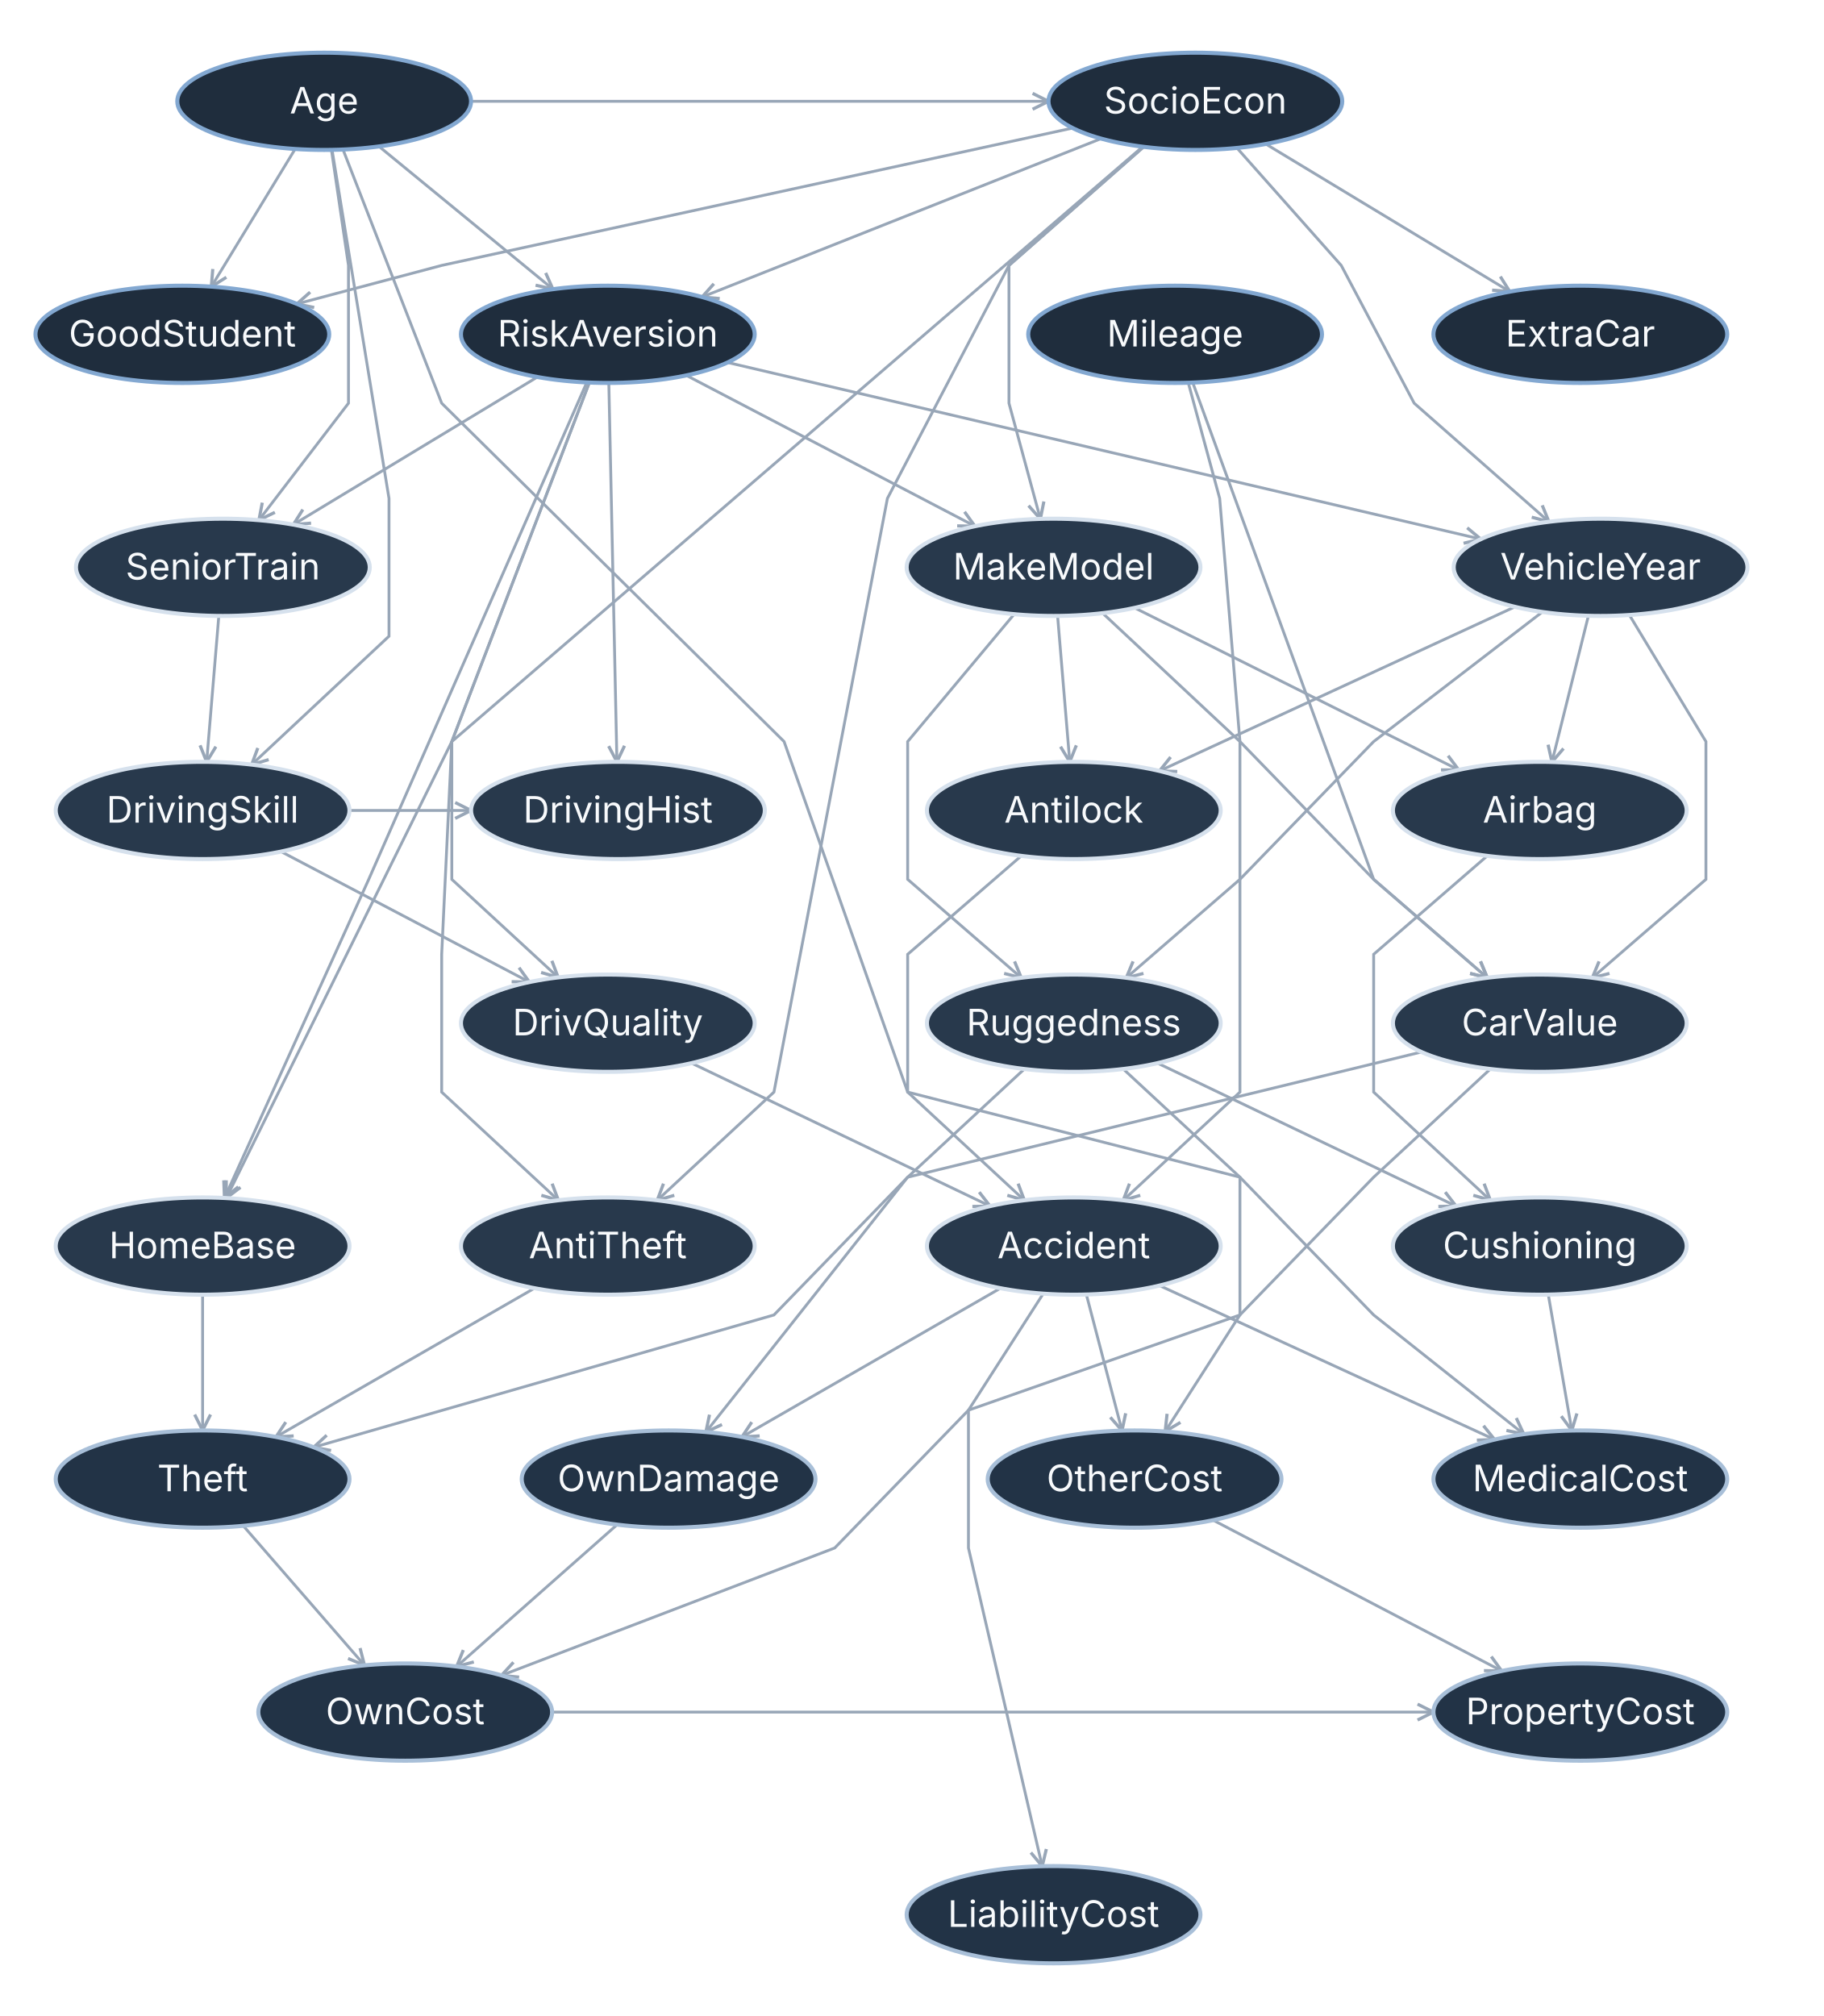
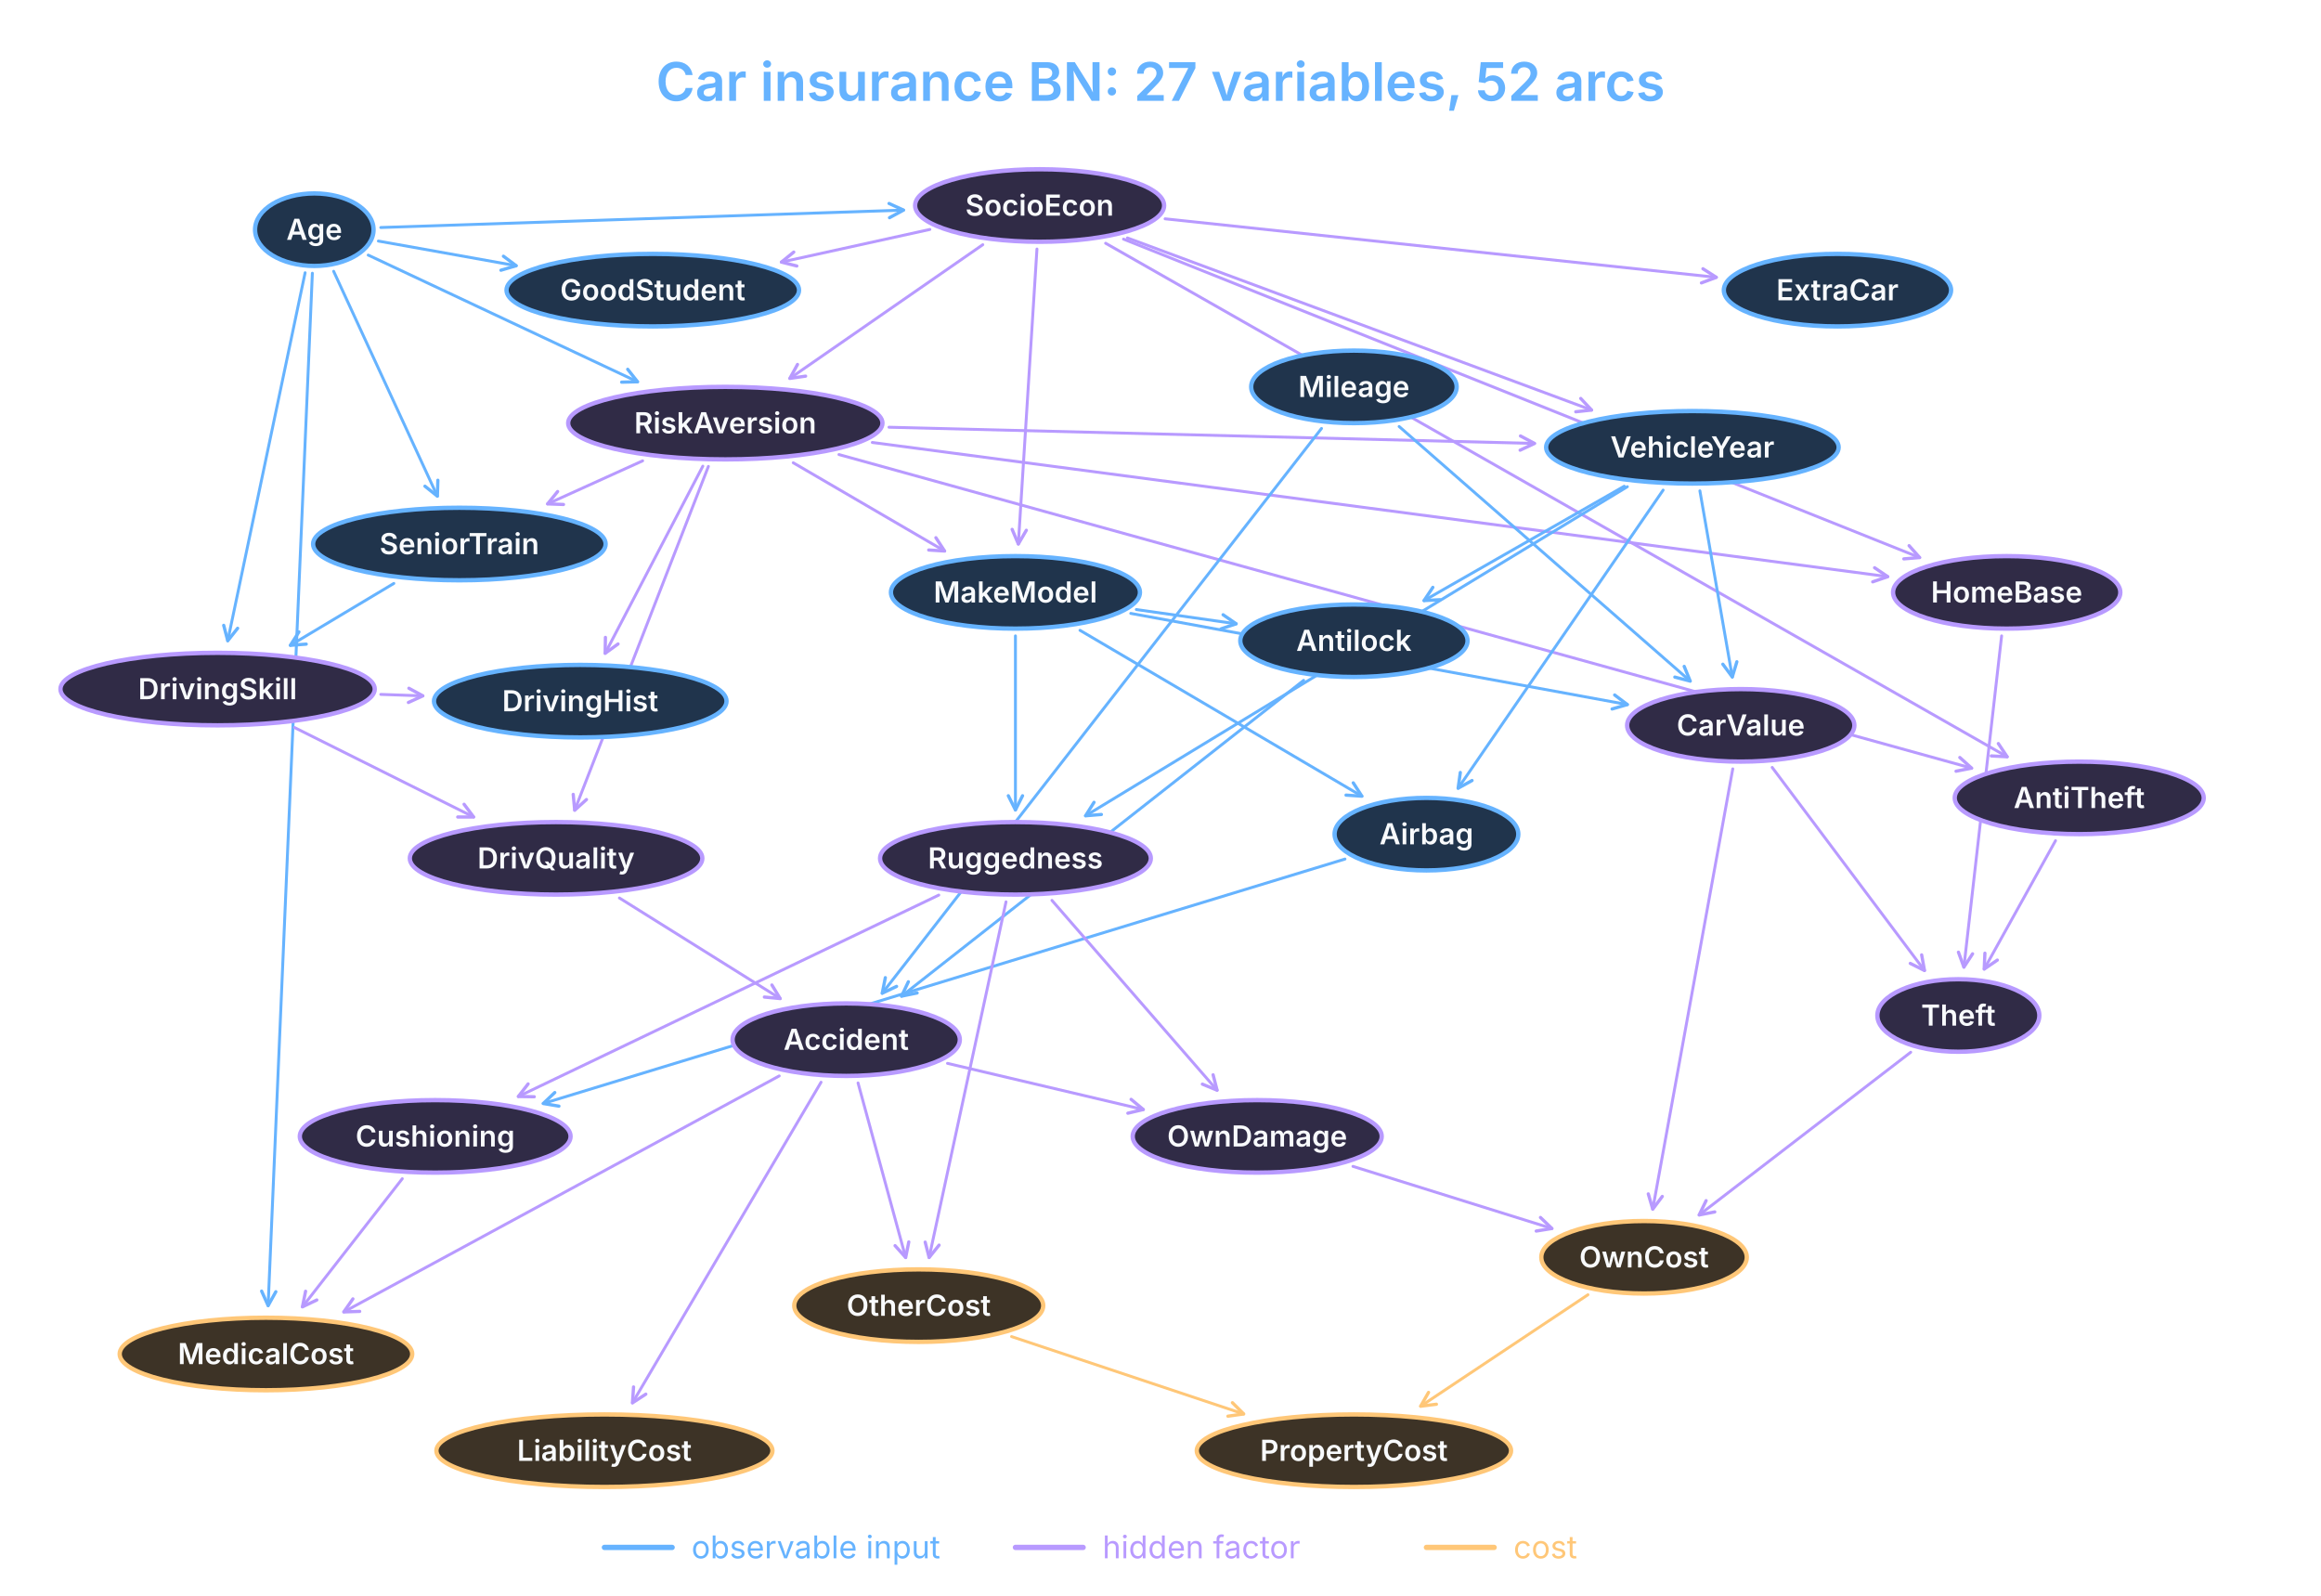
- <svg xmlns="http://www.w3.org/2000/svg" width="100%" viewBox="0 0 900 995" role="img" font-family="Inter, Arial, sans-serif">
+ <svg xmlns="http://www.w3.org/2000/svg" width="100%" viewBox="0 0 960 660" role="img">
  <defs>
-     <marker id="a66b3ff" viewBox="0 0 10 10" refX="9" refY="5" markerWidth="7" markerHeight="7" orient="auto">
-       <path d="M1 1L9 5L1 9" fill="none" stroke="#83a8d1" stroke-width="1.6" />
+     <marker id="m66b3ff" viewBox="0 0 10 10" refX="8.5" refY="5" markerWidth="7" markerHeight="7" orient="auto-start-reverse">
+       <path d="M1.5 1.5 L8.5 5 L1.5 8.5" fill="none" stroke="#66b3ff" stroke-width="1.6" stroke-linecap="round" stroke-linejoin="round" />
    </marker>
-     <marker id="ab89aff" viewBox="0 0 10 10" refX="9" refY="5" markerWidth="7" markerHeight="7" orient="auto">
-       <path d="M1 1L9 5L1 9" fill="none" stroke="#d6e1ed" stroke-width="1.6" />
+     <marker id="mb89aff" viewBox="0 0 10 10" refX="8.5" refY="5" markerWidth="7" markerHeight="7" orient="auto-start-reverse">
+       <path d="M1.5 1.5 L8.5 5 L1.5 8.5" fill="none" stroke="#b89aff" stroke-width="1.6" stroke-linecap="round" stroke-linejoin="round" />
    </marker>
-     <marker id="a5ad4b5" viewBox="0 0 10 10" refX="9" refY="5" markerWidth="7" markerHeight="7" orient="auto">
-       <path d="M1 1L9 5L1 9" fill="none" stroke="#a8bfd8" stroke-width="1.6" />
-     </marker>
-     <marker id="affc778" viewBox="0 0 10 10" refX="9" refY="5" markerWidth="7" markerHeight="7" orient="auto">
-       <path d="M1 1L9 5L1 9" fill="none" stroke="#b3c5d9" stroke-width="1.6" />
-     </marker>
-     <marker id="aff939b" viewBox="0 0 10 10" refX="9" refY="5" markerWidth="7" markerHeight="7" orient="auto">
-       <path d="M1 1L9 5L1 9" fill="none" stroke="#96adc6" stroke-width="1.6" />
-     </marker>
-     <marker id="aadb9cb" viewBox="0 0 10 10" refX="9" refY="5" markerWidth="7" markerHeight="7" orient="auto">
-       <path d="M1 1L9 5L1 9" fill="none" stroke="#98a6b7" stroke-width="1.6" />
+     <marker id="mffc778" viewBox="0 0 10 10" refX="8.5" refY="5" markerWidth="7" markerHeight="7" orient="auto-start-reverse">
+       <path d="M1.5 1.5 L8.5 5 L1.5 8.5" fill="none" stroke="#ffc778" stroke-width="1.6" stroke-linecap="round" stroke-linejoin="round" />
    </marker>
  </defs>
-   <path d="M529.4 63.2L218.0 131.0L146.5 150.0" fill="none" stroke="#98a6b7" stroke-width="1.4" marker-end="url(#aadb9cb)" />
-   <path d="M145.7 73.5L104.3 141.5" fill="none" stroke="#98a6b7" stroke-width="1.4" marker-end="url(#aadb9cb)" />
-   <path d="M232.5 50.0L517.5 50.0" fill="none" stroke="#98a6b7" stroke-width="1.4" marker-end="url(#aadb9cb)" />
-   <path d="M187.1 72.3L272.9 142.7" fill="none" stroke="#98a6b7" stroke-width="1.4" marker-end="url(#aadb9cb)" />
-   <path d="M543.5 68.4L346.5 146.6" fill="none" stroke="#98a6b7" stroke-width="1.4" marker-end="url(#aadb9cb)" />
-   <path d="M610.5 73.0L662.0 131.0L698.0 199.0L764.5 257.5" fill="none" stroke="#98a6b7" stroke-width="1.4" marker-end="url(#aadb9cb)" />
-   <path d="M359.1 178.9L730.9 266.1" fill="none" stroke="#98a6b7" stroke-width="1.4" marker-end="url(#aadb9cb)" />
-   <path d="M493.8 635.8L366.2 709.2" fill="none" stroke="#98a6b7" stroke-width="1.4" marker-end="url(#aadb9cb)" />
-   <path d="M505.6 527.6L448.0 581.0L348.4 706.8" fill="none" stroke="#98a6b7" stroke-width="1.4" marker-end="url(#aadb9cb)" />
-   <path d="M500.6 303.1L448.0 366.0L448.0 434.0L504.1 482.6" fill="none" stroke="#98a6b7" stroke-width="1.4" marker-end="url(#aadb9cb)" />
-   <path d="M761.3 302.0L678.0 366.0L612.0 434.0L555.9 482.6" fill="none" stroke="#98a6b7" stroke-width="1.4" marker-end="url(#aadb9cb)" />
-   <path d="M504.1 422.4L448.0 471.0L448.0 539.0L505.6 592.4" fill="none" stroke="#98a6b7" stroke-width="1.4" marker-end="url(#aadb9cb)" />
-   <path d="M586.5 188.9L602.0 246.0L612.0 366.0L612.0 539.0L554.4 592.4" fill="none" stroke="#98a6b7" stroke-width="1.4" marker-end="url(#aadb9cb)" />
-   <path d="M341.3 524.7L488.7 595.3" fill="none" stroke="#98a6b7" stroke-width="1.4" marker-end="url(#aadb9cb)" />
-   <path d="M564.5 72.5L498.0 131.0L498.0 199.0L513.5 256.1" fill="none" stroke="#98a6b7" stroke-width="1.4" marker-end="url(#aadb9cb)" />
-   <path d="M338.8 185.3L481.2 259.7" fill="none" stroke="#98a6b7" stroke-width="1.4" marker-end="url(#aadb9cb)" />
-   <path d="M138.7 420.3L261.3 484.7" fill="none" stroke="#98a6b7" stroke-width="1.4" marker-end="url(#aadb9cb)" />
-   <path d="M290.9 188.8L223.0 366.0L223.0 434.0L275.5 482.4" fill="none" stroke="#98a6b7" stroke-width="1.4" marker-end="url(#aadb9cb)" />
-   <path d="M522.0 304.0L528.0 376.0" fill="none" stroke="#98a6b7" stroke-width="1.4" marker-end="url(#aadb9cb)" />
-   <path d="M747.7 299.5L572.3 380.5" fill="none" stroke="#98a6b7" stroke-width="1.4" marker-end="url(#aadb9cb)" />
-   <path d="M163.9 74.0L192.0 246.0L192.0 314.0L124.2 377.4" fill="none" stroke="#98a6b7" stroke-width="1.4" marker-end="url(#aadb9cb)" />
-   <path d="M108.0 304.0L102.0 376.0" fill="none" stroke="#98a6b7" stroke-width="1.4" marker-end="url(#aadb9cb)" />
-   <path d="M163.6 74.0L172.0 131.0L172.0 199.0L127.8 256.7" fill="none" stroke="#98a6b7" stroke-width="1.4" marker-end="url(#aadb9cb)" />
-   <path d="M265.2 186.1L144.8 258.9" fill="none" stroke="#98a6b7" stroke-width="1.4" marker-end="url(#aadb9cb)" />
-   <path d="M304.6 752.5L225.4 822.5" fill="none" stroke="#98a6b7" stroke-width="1.4" marker-end="url(#aadb9cb)" />
-   <path d="M735.6 527.6L678.0 581.0L612.0 649.0L478.0 696.0L412.0 764.0L247.5 826.9" fill="none" stroke="#98a6b7" stroke-width="1.4" marker-end="url(#aadb9cb)" />
-   <path d="M120.1 753.1L179.9 821.9" fill="none" stroke="#98a6b7" stroke-width="1.4" marker-end="url(#aadb9cb)" />
-   <path d="M263.8 635.8L136.2 709.2" fill="none" stroke="#98a6b7" stroke-width="1.4" marker-end="url(#aadb9cb)" />
-   <path d="M100.0 639.0L100.0 706.0" fill="none" stroke="#98a6b7" stroke-width="1.4" marker-end="url(#aadb9cb)" />
-   <path d="M701.6 519.2L448.0 581.0L382.0 649.0L154.8 714.3" fill="none" stroke="#98a6b7" stroke-width="1.4" marker-end="url(#aadb9cb)" />
-   <path d="M544.2 302.6L612.0 366.0L678.0 434.0L734.1 482.6" fill="none" stroke="#98a6b7" stroke-width="1.4" marker-end="url(#aadb9cb)" />
-   <path d="M804.2 303.5L842.0 366.0L842.0 434.0L785.9 482.6" fill="none" stroke="#98a6b7" stroke-width="1.4" marker-end="url(#aadb9cb)" />
-   <path d="M588.7 188.8L678.0 434.0L734.1 482.6" fill="none" stroke="#98a6b7" stroke-width="1.4" marker-end="url(#aadb9cb)" />
-   <path d="M289.6 188.8L182.0 434.0L110.8 591.3" fill="none" stroke="#98a6b7" stroke-width="1.4" marker-end="url(#aadb9cb)" />
-   <path d="M564.0 72.4L223.0 366.0L111.7 591.3" fill="none" stroke="#98a6b7" stroke-width="1.4" marker-end="url(#aadb9cb)" />
-   <path d="M290.9 188.8L223.0 366.0L218.0 471.0L218.0 539.0L275.6 592.4" fill="none" stroke="#98a6b7" stroke-width="1.4" marker-end="url(#aadb9cb)" />
-   <path d="M564.5 72.5L498.0 131.0L438.0 246.0L382.0 539.0L324.4 592.4" fill="none" stroke="#98a6b7" stroke-width="1.4" marker-end="url(#aadb9cb)" />
-   <path d="M598.8 750.3L741.2 824.7" fill="none" stroke="#98a6b7" stroke-width="1.4" marker-end="url(#aadb9cb)" />
-   <path d="M272.5 845.0L707.5 845.0" fill="none" stroke="#98a6b7" stroke-width="1.4" marker-end="url(#aadb9cb)" />
-   <path d="M536.2 638.9L553.8 706.1" fill="none" stroke="#98a6b7" stroke-width="1.4" marker-end="url(#aadb9cb)" />
-   <path d="M554.4 527.6L612.0 581.0L612.0 649.0L575.1 706.5" fill="none" stroke="#98a6b7" stroke-width="1.4" marker-end="url(#aadb9cb)" />
-   <path d="M624.8 71.1L745.2 143.9" fill="none" stroke="#98a6b7" stroke-width="1.4" marker-end="url(#aadb9cb)" />
-   <path d="M572.3 634.5L737.7 710.5" fill="none" stroke="#98a6b7" stroke-width="1.4" marker-end="url(#aadb9cb)" />
-   <path d="M169.3 73.8L218.0 199.0L387.0 366.0L448.0 539.0L612.0 581.0L678.0 649.0L752.1 707.8" fill="none" stroke="#98a6b7" stroke-width="1.4" marker-end="url(#aadb9cb)" />
-   <path d="M764.2 639.0L775.8 706.0" fill="none" stroke="#98a6b7" stroke-width="1.4" marker-end="url(#aadb9cb)" />
-   <path d="M571.3 524.7L718.7 595.3" fill="none" stroke="#98a6b7" stroke-width="1.4" marker-end="url(#aadb9cb)" />
-   <path d="M734.1 422.4L678.0 471.0L678.0 539.0L735.6 592.4" fill="none" stroke="#98a6b7" stroke-width="1.4" marker-end="url(#aadb9cb)" />
-   <path d="M560.0 300.0L720.0 380.0" fill="none" stroke="#98a6b7" stroke-width="1.4" marker-end="url(#aadb9cb)" />
-   <path d="M784.0 303.9L766.0 376.1" fill="none" stroke="#98a6b7" stroke-width="1.4" marker-end="url(#aadb9cb)" />
-   <path d="M514.9 638.5L478.0 696.0L478.0 764.0L514.4 921.1" fill="none" stroke="#98a6b7" stroke-width="1.4" marker-end="url(#aadb9cb)" />
-   <path d="M172.5 400.0L232.5 400.0" fill="none" stroke="#98a6b7" stroke-width="1.4" marker-end="url(#aadb9cb)" />
-   <path d="M300.5 189.0L304.5 376.0" fill="none" stroke="#98a6b7" stroke-width="1.4" marker-end="url(#aadb9cb)" />
-   <ellipse cx="160" cy="50" rx="72.5" ry="24.0" fill="#1f2d3d" stroke="#83a8d1" stroke-width="2" />
-   <text x="160" y="56.0" text-anchor="middle" fill="#f8fafc" font-size="18" font-family="Inter, sans-serif">Age</text>
-   <ellipse cx="590" cy="50" rx="72.5" ry="24.0" fill="#1f2d3d" stroke="#83a8d1" stroke-width="2" />
-   <text x="590" y="56.0" text-anchor="middle" fill="#f8fafc" font-size="18" font-family="Inter, sans-serif">SocioEcon</text>
-   <ellipse cx="90" cy="165" rx="72.5" ry="24.0" fill="#1f2d3d" stroke="#83a8d1" stroke-width="2" />
-   <text x="90" y="171.0" text-anchor="middle" fill="#f8fafc" font-size="18" font-family="Inter, sans-serif">GoodStudent</text>
-   <ellipse cx="300" cy="165" rx="72.5" ry="24.0" fill="#1f2d3d" stroke="#83a8d1" stroke-width="2" />
-   <text x="300" y="171.0" text-anchor="middle" fill="#f8fafc" font-size="18" font-family="Inter, sans-serif">RiskAversion</text>
-   <ellipse cx="780" cy="165" rx="72.5" ry="24.0" fill="#1f2d3d" stroke="#83a8d1" stroke-width="2" />
-   <text x="780" y="171.0" text-anchor="middle" fill="#f8fafc" font-size="18" font-family="Inter, sans-serif">ExtraCar</text>
-   <ellipse cx="580" cy="165" rx="72.5" ry="24.0" fill="#1f2d3d" stroke="#83a8d1" stroke-width="2" />
-   <text x="580" y="171.0" text-anchor="middle" fill="#f8fafc" font-size="18" font-family="Inter, sans-serif">Mileage</text>
-   <ellipse cx="790" cy="280" rx="72.5" ry="24.0" fill="#28394c" stroke="#d6e1ed" stroke-width="2" />
-   <text x="790" y="286.0" text-anchor="middle" fill="#f8fafc" font-size="18" font-family="Inter, sans-serif">VehicleYear</text>
-   <ellipse cx="110" cy="280" rx="72.5" ry="24.0" fill="#28394c" stroke="#d6e1ed" stroke-width="2" />
-   <text x="110" y="286.0" text-anchor="middle" fill="#f8fafc" font-size="18" font-family="Inter, sans-serif">SeniorTrain</text>
-   <ellipse cx="520" cy="280" rx="72.5" ry="24.0" fill="#28394c" stroke="#d6e1ed" stroke-width="2" />
-   <text x="520" y="286.0" text-anchor="middle" fill="#f8fafc" font-size="18" font-family="Inter, sans-serif">MakeModel</text>
-   <ellipse cx="100" cy="400" rx="72.5" ry="24.0" fill="#28394c" stroke="#d6e1ed" stroke-width="2" />
-   <text x="100" y="406.0" text-anchor="middle" fill="#f8fafc" font-size="18" font-family="Inter, sans-serif">DrivingSkill</text>
-   <ellipse cx="305" cy="400" rx="72.5" ry="24.0" fill="#28394c" stroke="#d6e1ed" stroke-width="2" />
-   <text x="305" y="406.0" text-anchor="middle" fill="#f8fafc" font-size="18" font-family="Inter, sans-serif">DrivingHist</text>
-   <ellipse cx="530" cy="400" rx="72.5" ry="24.0" fill="#28394c" stroke="#d6e1ed" stroke-width="2" />
-   <text x="530" y="406.0" text-anchor="middle" fill="#f8fafc" font-size="18" font-family="Inter, sans-serif">Antilock</text>
-   <ellipse cx="760" cy="400" rx="72.5" ry="24.0" fill="#28394c" stroke="#d6e1ed" stroke-width="2" />
-   <text x="760" y="406.0" text-anchor="middle" fill="#f8fafc" font-size="18" font-family="Inter, sans-serif">Airbag</text>
-   <ellipse cx="300" cy="505" rx="72.5" ry="24.0" fill="#28394c" stroke="#d6e1ed" stroke-width="2" />
-   <text x="300" y="511.0" text-anchor="middle" fill="#f8fafc" font-size="18" font-family="Inter, sans-serif">DrivQuality</text>
-   <ellipse cx="530" cy="505" rx="72.5" ry="24.0" fill="#28394c" stroke="#d6e1ed" stroke-width="2" />
-   <text x="530" y="511.0" text-anchor="middle" fill="#f8fafc" font-size="18" font-family="Inter, sans-serif">Ruggedness</text>
-   <ellipse cx="760" cy="505" rx="72.5" ry="24.0" fill="#28394c" stroke="#d6e1ed" stroke-width="2" />
-   <text x="760" y="511.0" text-anchor="middle" fill="#f8fafc" font-size="18" font-family="Inter, sans-serif">CarValue</text>
-   <ellipse cx="100" cy="615" rx="72.5" ry="24.0" fill="#28394c" stroke="#d6e1ed" stroke-width="2" />
-   <text x="100" y="621.0" text-anchor="middle" fill="#f8fafc" font-size="18" font-family="Inter, sans-serif">HomeBase</text>
-   <ellipse cx="300" cy="615" rx="72.5" ry="24.0" fill="#28394c" stroke="#d6e1ed" stroke-width="2" />
-   <text x="300" y="621.0" text-anchor="middle" fill="#f8fafc" font-size="18" font-family="Inter, sans-serif">AntiTheft</text>
-   <ellipse cx="530" cy="615" rx="72.5" ry="24.0" fill="#28394c" stroke="#d6e1ed" stroke-width="2" />
-   <text x="530" y="621.0" text-anchor="middle" fill="#f8fafc" font-size="18" font-family="Inter, sans-serif">Accident</text>
-   <ellipse cx="760" cy="615" rx="72.5" ry="24.0" fill="#28394c" stroke="#d6e1ed" stroke-width="2" />
-   <text x="760" y="621.0" text-anchor="middle" fill="#f8fafc" font-size="18" font-family="Inter, sans-serif">Cushioning</text>
-   <ellipse cx="100" cy="730" rx="72.5" ry="24.0" fill="#223346" stroke="#a8bfd8" stroke-width="2" />
-   <text x="100" y="736.0" text-anchor="middle" fill="#f8fafc" font-size="18" font-family="Inter, sans-serif">Theft</text>
-   <ellipse cx="330" cy="730" rx="72.5" ry="24.0" fill="#223346" stroke="#a8bfd8" stroke-width="2" />
-   <text x="330" y="736.0" text-anchor="middle" fill="#f8fafc" font-size="18" font-family="Inter, sans-serif">OwnDamage</text>
-   <ellipse cx="560" cy="730" rx="72.5" ry="24.0" fill="#223346" stroke="#a8bfd8" stroke-width="2" />
-   <text x="560" y="736.0" text-anchor="middle" fill="#f8fafc" font-size="18" font-family="Inter, sans-serif">OtherCost</text>
-   <ellipse cx="780" cy="730" rx="72.5" ry="24.0" fill="#223346" stroke="#a8bfd8" stroke-width="2" />
-   <text x="780" y="736.0" text-anchor="middle" fill="#f8fafc" font-size="18" font-family="Inter, sans-serif">MedicalCost</text>
-   <ellipse cx="200" cy="845" rx="72.5" ry="24.0" fill="#223346" stroke="#a8bfd8" stroke-width="2" />
-   <text x="200" y="851.0" text-anchor="middle" fill="#f8fafc" font-size="18" font-family="Inter, sans-serif">OwnCost</text>
-   <ellipse cx="520" cy="945" rx="72.5" ry="24.0" fill="#223346" stroke="#a8bfd8" stroke-width="2" />
-   <text x="520" y="951.0" text-anchor="middle" fill="#f8fafc" font-size="18" font-family="Inter, sans-serif">LiabilityCost</text>
-   <ellipse cx="780" cy="845" rx="72.5" ry="24.0" fill="#223346" stroke="#a8bfd8" stroke-width="2" />
-   <text x="780" y="851.0" text-anchor="middle" fill="#f8fafc" font-size="18" font-family="Inter, sans-serif">PropertyCost</text>
+   <text x="480.0" y="41.7" text-anchor="middle" font-family="Inter, ui-sans-serif, system-ui, -apple-system, BlinkMacSystemFont, Segoe UI, sans-serif" font-size="22" fill="#66b3ff" font-weight="600">Car insurance BN: 27 variables, 52 arcs</text>
+   <path d="M156.5 99.7 L213.5 109.9" fill="none" stroke="#66b3ff" stroke-width="1.2" stroke-linecap="round" stroke-linejoin="round" vector-effect="non-scaling-stroke" marker-end="url(#m66b3ff)" />
+   <path d="M157.5 94.1 L373.7 86.9" fill="none" stroke="#66b3ff" stroke-width="1.2" stroke-linecap="round" stroke-linejoin="round" vector-effect="non-scaling-stroke" marker-end="url(#m66b3ff)" />
+   <path d="M152.3 105.5 L263.7 157.9" fill="none" stroke="#66b3ff" stroke-width="1.2" stroke-linecap="round" stroke-linejoin="round" vector-effect="non-scaling-stroke" marker-end="url(#m66b3ff)" />
+   <path d="M138.0 112.2 L180.9 205.2" fill="none" stroke="#66b3ff" stroke-width="1.2" stroke-linecap="round" stroke-linejoin="round" vector-effect="non-scaling-stroke" marker-end="url(#m66b3ff)" />
+   <path d="M126.2 112.8 L94.2 265.0" fill="none" stroke="#66b3ff" stroke-width="1.2" stroke-linecap="round" stroke-linejoin="round" vector-effect="non-scaling-stroke" marker-end="url(#m66b3ff)" />
+   <path d="M129.2 113.0 L110.9 540.0" fill="none" stroke="#66b3ff" stroke-width="1.2" stroke-linecap="round" stroke-linejoin="round" vector-effect="non-scaling-stroke" marker-end="url(#m66b3ff)" />
+   <path d="M384.6 94.9 L323.2 108.4" fill="none" stroke="#b89aff" stroke-width="1.2" stroke-linecap="round" stroke-linejoin="round" vector-effect="non-scaling-stroke" marker-end="url(#mb89aff)" />
+   <path d="M406.5 101.2 L326.7 156.5" fill="none" stroke="#b89aff" stroke-width="1.2" stroke-linecap="round" stroke-linejoin="round" vector-effect="non-scaling-stroke" marker-end="url(#mb89aff)" />
+   <path d="M466.3 98.4 L658.3 169.6" fill="none" stroke="#b89aff" stroke-width="1.2" stroke-linecap="round" stroke-linejoin="round" vector-effect="non-scaling-stroke" marker-end="url(#mb89aff)" />
+   <path d="M481.9 90.5 L709.9 114.7" fill="none" stroke="#b89aff" stroke-width="1.2" stroke-linecap="round" stroke-linejoin="round" vector-effect="non-scaling-stroke" marker-end="url(#mb89aff)" />
+   <path d="M428.9 103.0 L421.2 225.0" fill="none" stroke="#b89aff" stroke-width="1.2" stroke-linecap="round" stroke-linejoin="round" vector-effect="non-scaling-stroke" marker-end="url(#mb89aff)" />
+   <path d="M464.7 98.9 L794.0 230.6" fill="none" stroke="#b89aff" stroke-width="1.2" stroke-linecap="round" stroke-linejoin="round" vector-effect="non-scaling-stroke" marker-end="url(#mb89aff)" />
+   <path d="M457.3 100.6 L830.2 313.0" fill="none" stroke="#b89aff" stroke-width="1.2" stroke-linecap="round" stroke-linejoin="round" vector-effect="non-scaling-stroke" marker-end="url(#mb89aff)" />
+   <path d="M265.8 190.6 L226.5 208.4" fill="none" stroke="#b89aff" stroke-width="1.2" stroke-linecap="round" stroke-linejoin="round" vector-effect="non-scaling-stroke" marker-end="url(#mb89aff)" />
+   <path d="M328.1 191.4 L390.7 227.9" fill="none" stroke="#b89aff" stroke-width="1.2" stroke-linecap="round" stroke-linejoin="round" vector-effect="non-scaling-stroke" marker-end="url(#mb89aff)" />
+   <path d="M367.7 176.7 L634.7 183.4" fill="none" stroke="#b89aff" stroke-width="1.2" stroke-linecap="round" stroke-linejoin="round" vector-effect="non-scaling-stroke" marker-end="url(#mb89aff)" />
+   <path d="M290.7 192.8 L250.3 270.2" fill="none" stroke="#b89aff" stroke-width="1.2" stroke-linecap="round" stroke-linejoin="round" vector-effect="non-scaling-stroke" marker-end="url(#mb89aff)" />
+   <path d="M293.0 192.9 L237.7 335.1" fill="none" stroke="#b89aff" stroke-width="1.2" stroke-linecap="round" stroke-linejoin="round" vector-effect="non-scaling-stroke" marker-end="url(#mb89aff)" />
+   <path d="M360.8 183.0 L780.8 238.5" fill="none" stroke="#b89aff" stroke-width="1.2" stroke-linecap="round" stroke-linejoin="round" vector-effect="non-scaling-stroke" marker-end="url(#mb89aff)" />
+   <path d="M347.0 188.0 L815.5 317.7" fill="none" stroke="#b89aff" stroke-width="1.2" stroke-linecap="round" stroke-linejoin="round" vector-effect="non-scaling-stroke" marker-end="url(#mb89aff)" />
+   <path d="M162.9 241.3 L120.1 266.9" fill="none" stroke="#66b3ff" stroke-width="1.2" stroke-linecap="round" stroke-linejoin="round" vector-effect="non-scaling-stroke" marker-end="url(#m66b3ff)" />
+   <path d="M157.5 287.2 L174.9 287.8" fill="none" stroke="#b89aff" stroke-width="1.2" stroke-linecap="round" stroke-linejoin="round" vector-effect="non-scaling-stroke" marker-end="url(#mb89aff)" />
+   <path d="M121.8 300.9 L195.9 337.9" fill="none" stroke="#b89aff" stroke-width="1.2" stroke-linecap="round" stroke-linejoin="round" vector-effect="non-scaling-stroke" marker-end="url(#mb89aff)" />
+   <path d="M256.2 371.4 L322.7 413.0" fill="none" stroke="#b89aff" stroke-width="1.2" stroke-linecap="round" stroke-linejoin="round" vector-effect="non-scaling-stroke" marker-end="url(#mb89aff)" />
+   <path d="M470.0 252.1 L511.3 258.0" fill="none" stroke="#66b3ff" stroke-width="1.2" stroke-linecap="round" stroke-linejoin="round" vector-effect="non-scaling-stroke" marker-end="url(#m66b3ff)" />
+   <path d="M446.7 260.7 L563.3 329.3" fill="none" stroke="#66b3ff" stroke-width="1.2" stroke-linecap="round" stroke-linejoin="round" vector-effect="non-scaling-stroke" marker-end="url(#m66b3ff)" />
+   <path d="M467.7 253.7 L673.1 291.4" fill="none" stroke="#66b3ff" stroke-width="1.2" stroke-linecap="round" stroke-linejoin="round" vector-effect="non-scaling-stroke" marker-end="url(#m66b3ff)" />
+   <path d="M420.0 263.0 L420.0 335.0" fill="none" stroke="#66b3ff" stroke-width="1.2" stroke-linecap="round" stroke-linejoin="round" vector-effect="non-scaling-stroke" marker-end="url(#m66b3ff)" />
+   <path d="M671.8 201.1 L589.0 248.4" fill="none" stroke="#66b3ff" stroke-width="1.2" stroke-linecap="round" stroke-linejoin="round" vector-effect="non-scaling-stroke" marker-end="url(#m66b3ff)" />
+   <path d="M687.9 202.7 L603.1 326.0" fill="none" stroke="#66b3ff" stroke-width="1.2" stroke-linecap="round" stroke-linejoin="round" vector-effect="non-scaling-stroke" marker-end="url(#m66b3ff)" />
+   <path d="M703.1 203.0 L716.5 280.0" fill="none" stroke="#66b3ff" stroke-width="1.2" stroke-linecap="round" stroke-linejoin="round" vector-effect="non-scaling-stroke" marker-end="url(#m66b3ff)" />
+   <path d="M673.1 201.3 L449.0 337.4" fill="none" stroke="#66b3ff" stroke-width="1.2" stroke-linecap="round" stroke-linejoin="round" vector-effect="non-scaling-stroke" marker-end="url(#m66b3ff)" />
+   <path d="M578.7 176.4 L699.1 281.7" fill="none" stroke="#66b3ff" stroke-width="1.2" stroke-linecap="round" stroke-linejoin="round" vector-effect="non-scaling-stroke" marker-end="url(#m66b3ff)" />
+   <path d="M546.6 177.2 L364.9 410.8" fill="none" stroke="#66b3ff" stroke-width="1.2" stroke-linecap="round" stroke-linejoin="round" vector-effect="non-scaling-stroke" marker-end="url(#m66b3ff)" />
+   <path d="M539.2 281.4 L372.9 412.0" fill="none" stroke="#66b3ff" stroke-width="1.2" stroke-linecap="round" stroke-linejoin="round" vector-effect="non-scaling-stroke" marker-end="url(#m66b3ff)" />
+   <path d="M556.3 355.3 L224.7 456.4" fill="none" stroke="#66b3ff" stroke-width="1.2" stroke-linecap="round" stroke-linejoin="round" vector-effect="non-scaling-stroke" marker-end="url(#m66b3ff)" />
+   <path d="M388.3 370.2 L214.4 453.5" fill="none" stroke="#b89aff" stroke-width="1.2" stroke-linecap="round" stroke-linejoin="round" vector-effect="non-scaling-stroke" marker-end="url(#mb89aff)" />
+   <path d="M416.1 373.0 L384.3 520.1" fill="none" stroke="#b89aff" stroke-width="1.2" stroke-linecap="round" stroke-linejoin="round" vector-effect="non-scaling-stroke" marker-end="url(#mb89aff)" />
+   <path d="M435.1 372.4 L503.4 450.9" fill="none" stroke="#b89aff" stroke-width="1.2" stroke-linecap="round" stroke-linejoin="round" vector-effect="non-scaling-stroke" marker-end="url(#mb89aff)" />
+   <path d="M391.9 439.8 L472.9 458.9" fill="none" stroke="#b89aff" stroke-width="1.2" stroke-linecap="round" stroke-linejoin="round" vector-effect="non-scaling-stroke" marker-end="url(#mb89aff)" />
+   <path d="M354.9 447.9 L374.6 520.1" fill="none" stroke="#b89aff" stroke-width="1.2" stroke-linecap="round" stroke-linejoin="round" vector-effect="non-scaling-stroke" marker-end="url(#mb89aff)" />
+   <path d="M322.3 445.0 L142.2 542.6" fill="none" stroke="#b89aff" stroke-width="1.2" stroke-linecap="round" stroke-linejoin="round" vector-effect="non-scaling-stroke" marker-end="url(#mb89aff)" />
+   <path d="M339.6 447.6 L261.6 580.2" fill="none" stroke="#b89aff" stroke-width="1.2" stroke-linecap="round" stroke-linejoin="round" vector-effect="non-scaling-stroke" marker-end="url(#mb89aff)" />
+   <path d="M166.4 487.5 L125.1 540.5" fill="none" stroke="#b89aff" stroke-width="1.2" stroke-linecap="round" stroke-linejoin="round" vector-effect="non-scaling-stroke" marker-end="url(#mb89aff)" />
+   <path d="M716.7 318.0 L683.6 500.1" fill="none" stroke="#b89aff" stroke-width="1.2" stroke-linecap="round" stroke-linejoin="round" vector-effect="non-scaling-stroke" marker-end="url(#mb89aff)" />
+   <path d="M733.0 317.4 L796.0 401.4" fill="none" stroke="#b89aff" stroke-width="1.2" stroke-linecap="round" stroke-linejoin="round" vector-effect="non-scaling-stroke" marker-end="url(#mb89aff)" />
+   <path d="M827.9 263.0 L812.3 400.0" fill="none" stroke="#b89aff" stroke-width="1.2" stroke-linecap="round" stroke-linejoin="round" vector-effect="non-scaling-stroke" marker-end="url(#mb89aff)" />
+   <path d="M850.2 347.7 L820.7 400.8" fill="none" stroke="#b89aff" stroke-width="1.2" stroke-linecap="round" stroke-linejoin="round" vector-effect="non-scaling-stroke" marker-end="url(#mb89aff)" />
+   <path d="M790.3 435.2 L702.8 502.5" fill="none" stroke="#b89aff" stroke-width="1.2" stroke-linecap="round" stroke-linejoin="round" vector-effect="non-scaling-stroke" marker-end="url(#mb89aff)" />
+   <path d="M559.6 482.4 L641.9 508.1" fill="none" stroke="#b89aff" stroke-width="1.2" stroke-linecap="round" stroke-linejoin="round" vector-effect="non-scaling-stroke" marker-end="url(#mb89aff)" />
+   <path d="M418.4 552.8 L514.4 584.8" fill="none" stroke="#ffc778" stroke-width="1.2" stroke-linecap="round" stroke-linejoin="round" vector-effect="non-scaling-stroke" marker-end="url(#mffc778)" />
+   <path d="M656.8 535.5 L587.6 581.6" fill="none" stroke="#ffc778" stroke-width="1.2" stroke-linecap="round" stroke-linejoin="round" vector-effect="non-scaling-stroke" marker-end="url(#mffc778)" />
+   <ellipse cx="130.0" cy="95.0" rx="24.5" ry="15.0" fill="#20344c" stroke="#66b3ff" stroke-width="1.8" vector-effect="non-scaling-stroke" />
+   <text x="130.0" y="99.2" text-anchor="middle" font-family="Inter, ui-sans-serif, system-ui, -apple-system, BlinkMacSystemFont, Segoe UI, sans-serif" font-size="12" fill="#f8fafc" font-weight="600">Age</text>
+   <ellipse cx="430.0" cy="85.0" rx="51.5" ry="15.0" fill="#302b46" stroke="#b89aff" stroke-width="1.8" vector-effect="non-scaling-stroke" />
+   <text x="430.0" y="89.2" text-anchor="middle" font-family="Inter, ui-sans-serif, system-ui, -apple-system, BlinkMacSystemFont, Segoe UI, sans-serif" font-size="12" fill="#f8fafc" font-weight="600">SocioEcon</text>
+   <ellipse cx="270.0" cy="120.0" rx="60.5" ry="15.0" fill="#20344c" stroke="#66b3ff" stroke-width="1.8" vector-effect="non-scaling-stroke" />
+   <text x="270.0" y="124.2" text-anchor="middle" font-family="Inter, ui-sans-serif, system-ui, -apple-system, BlinkMacSystemFont, Segoe UI, sans-serif" font-size="12" fill="#f8fafc" font-weight="600">GoodStudent</text>
+   <ellipse cx="300.0" cy="175.0" rx="65.0" ry="15.0" fill="#302b46" stroke="#b89aff" stroke-width="1.8" vector-effect="non-scaling-stroke" />
+   <text x="300.0" y="179.2" text-anchor="middle" font-family="Inter, ui-sans-serif, system-ui, -apple-system, BlinkMacSystemFont, Segoe UI, sans-serif" font-size="12" fill="#f8fafc" font-weight="600">RiskAversion</text>
+   <ellipse cx="560.0" cy="160.0" rx="42.5" ry="15.0" fill="#20344c" stroke="#66b3ff" stroke-width="1.8" vector-effect="non-scaling-stroke" />
+   <text x="560.0" y="164.2" text-anchor="middle" font-family="Inter, ui-sans-serif, system-ui, -apple-system, BlinkMacSystemFont, Segoe UI, sans-serif" font-size="12" fill="#f8fafc" font-weight="600">Mileage</text>
+   <ellipse cx="760.0" cy="120.0" rx="47.0" ry="15.0" fill="#20344c" stroke="#66b3ff" stroke-width="1.8" vector-effect="non-scaling-stroke" />
+   <text x="760.0" y="124.2" text-anchor="middle" font-family="Inter, ui-sans-serif, system-ui, -apple-system, BlinkMacSystemFont, Segoe UI, sans-serif" font-size="12" fill="#f8fafc" font-weight="600">ExtraCar</text>
+   <ellipse cx="700.0" cy="185.0" rx="60.5" ry="15.0" fill="#20344c" stroke="#66b3ff" stroke-width="1.8" vector-effect="non-scaling-stroke" />
+   <text x="700.0" y="189.2" text-anchor="middle" font-family="Inter, ui-sans-serif, system-ui, -apple-system, BlinkMacSystemFont, Segoe UI, sans-serif" font-size="12" fill="#f8fafc" font-weight="600">VehicleYear</text>
+   <ellipse cx="190.0" cy="225.0" rx="60.5" ry="15.0" fill="#20344c" stroke="#66b3ff" stroke-width="1.8" vector-effect="non-scaling-stroke" />
+   <text x="190.0" y="229.2" text-anchor="middle" font-family="Inter, ui-sans-serif, system-ui, -apple-system, BlinkMacSystemFont, Segoe UI, sans-serif" font-size="12" fill="#f8fafc" font-weight="600">SeniorTrain</text>
+   <ellipse cx="420.0" cy="245.0" rx="51.5" ry="15.0" fill="#20344c" stroke="#66b3ff" stroke-width="1.8" vector-effect="non-scaling-stroke" />
+   <text x="420.0" y="249.2" text-anchor="middle" font-family="Inter, ui-sans-serif, system-ui, -apple-system, BlinkMacSystemFont, Segoe UI, sans-serif" font-size="12" fill="#f8fafc" font-weight="600">MakeModel</text>
+   <ellipse cx="90.0" cy="285.0" rx="65.0" ry="15.0" fill="#302b46" stroke="#b89aff" stroke-width="1.8" vector-effect="non-scaling-stroke" />
+   <text x="90.0" y="289.2" text-anchor="middle" font-family="Inter, ui-sans-serif, system-ui, -apple-system, BlinkMacSystemFont, Segoe UI, sans-serif" font-size="12" fill="#f8fafc" font-weight="600">DrivingSkill</text>
+   <ellipse cx="240.0" cy="290.0" rx="60.5" ry="15.0" fill="#20344c" stroke="#66b3ff" stroke-width="1.8" vector-effect="non-scaling-stroke" />
+   <text x="240.0" y="294.2" text-anchor="middle" font-family="Inter, ui-sans-serif, system-ui, -apple-system, BlinkMacSystemFont, Segoe UI, sans-serif" font-size="12" fill="#f8fafc" font-weight="600">DrivingHist</text>
+   <ellipse cx="560.0" cy="265.0" rx="47.0" ry="15.0" fill="#20344c" stroke="#66b3ff" stroke-width="1.8" vector-effect="non-scaling-stroke" />
+   <text x="560.0" y="269.2" text-anchor="middle" font-family="Inter, ui-sans-serif, system-ui, -apple-system, BlinkMacSystemFont, Segoe UI, sans-serif" font-size="12" fill="#f8fafc" font-weight="600">Antilock</text>
+   <ellipse cx="230.0" cy="355.0" rx="60.5" ry="15.0" fill="#302b46" stroke="#b89aff" stroke-width="1.8" vector-effect="non-scaling-stroke" />
+   <text x="230.0" y="359.2" text-anchor="middle" font-family="Inter, ui-sans-serif, system-ui, -apple-system, BlinkMacSystemFont, Segoe UI, sans-serif" font-size="12" fill="#f8fafc" font-weight="600">DrivQuality</text>
+   <ellipse cx="590.0" cy="345.0" rx="38.0" ry="15.0" fill="#20344c" stroke="#66b3ff" stroke-width="1.8" vector-effect="non-scaling-stroke" />
+   <text x="590.0" y="349.2" text-anchor="middle" font-family="Inter, ui-sans-serif, system-ui, -apple-system, BlinkMacSystemFont, Segoe UI, sans-serif" font-size="12" fill="#f8fafc" font-weight="600">Airbag</text>
+   <ellipse cx="720.0" cy="300.0" rx="47.0" ry="15.0" fill="#302b46" stroke="#b89aff" stroke-width="1.8" vector-effect="non-scaling-stroke" />
+   <text x="720.0" y="304.2" text-anchor="middle" font-family="Inter, ui-sans-serif, system-ui, -apple-system, BlinkMacSystemFont, Segoe UI, sans-serif" font-size="12" fill="#f8fafc" font-weight="600">CarValue</text>
+   <ellipse cx="830.0" cy="245.0" rx="47.0" ry="15.0" fill="#302b46" stroke="#b89aff" stroke-width="1.8" vector-effect="non-scaling-stroke" />
+   <text x="830.0" y="249.2" text-anchor="middle" font-family="Inter, ui-sans-serif, system-ui, -apple-system, BlinkMacSystemFont, Segoe UI, sans-serif" font-size="12" fill="#f8fafc" font-weight="600">HomeBase</text>
+   <ellipse cx="860.0" cy="330.0" rx="51.5" ry="15.0" fill="#302b46" stroke="#b89aff" stroke-width="1.8" vector-effect="non-scaling-stroke" />
+   <text x="860.0" y="334.2" text-anchor="middle" font-family="Inter, ui-sans-serif, system-ui, -apple-system, BlinkMacSystemFont, Segoe UI, sans-serif" font-size="12" fill="#f8fafc" font-weight="600">AntiTheft</text>
+   <ellipse cx="420.0" cy="355.0" rx="56.0" ry="15.0" fill="#302b46" stroke="#b89aff" stroke-width="1.8" vector-effect="non-scaling-stroke" />
+   <text x="420.0" y="359.2" text-anchor="middle" font-family="Inter, ui-sans-serif, system-ui, -apple-system, BlinkMacSystemFont, Segoe UI, sans-serif" font-size="12" fill="#f8fafc" font-weight="600">Ruggedness</text>
+   <ellipse cx="350.0" cy="430.0" rx="47.0" ry="15.0" fill="#302b46" stroke="#b89aff" stroke-width="1.8" vector-effect="non-scaling-stroke" />
+   <text x="350.0" y="434.2" text-anchor="middle" font-family="Inter, ui-sans-serif, system-ui, -apple-system, BlinkMacSystemFont, Segoe UI, sans-serif" font-size="12" fill="#f8fafc" font-weight="600">Accident</text>
+   <ellipse cx="810.0" cy="420.0" rx="33.5" ry="15.0" fill="#302b46" stroke="#b89aff" stroke-width="1.8" vector-effect="non-scaling-stroke" />
+   <text x="810.0" y="424.2" text-anchor="middle" font-family="Inter, ui-sans-serif, system-ui, -apple-system, BlinkMacSystemFont, Segoe UI, sans-serif" font-size="12" fill="#f8fafc" font-weight="600">Theft</text>
+   <ellipse cx="520.0" cy="470.0" rx="51.5" ry="15.0" fill="#302b46" stroke="#b89aff" stroke-width="1.8" vector-effect="non-scaling-stroke" />
+   <text x="520.0" y="474.2" text-anchor="middle" font-family="Inter, ui-sans-serif, system-ui, -apple-system, BlinkMacSystemFont, Segoe UI, sans-serif" font-size="12" fill="#f8fafc" font-weight="600">OwnDamage</text>
+   <ellipse cx="180.0" cy="470.0" rx="56.0" ry="15.0" fill="#302b46" stroke="#b89aff" stroke-width="1.8" vector-effect="non-scaling-stroke" />
+   <text x="180.0" y="474.2" text-anchor="middle" font-family="Inter, ui-sans-serif, system-ui, -apple-system, BlinkMacSystemFont, Segoe UI, sans-serif" font-size="12" fill="#f8fafc" font-weight="600">Cushioning</text>
+   <ellipse cx="380.0" cy="540.0" rx="51.5" ry="15.0" fill="#3d3326" stroke="#ffc778" stroke-width="1.8" vector-effect="non-scaling-stroke" />
+   <text x="380.0" y="544.2" text-anchor="middle" font-family="Inter, ui-sans-serif, system-ui, -apple-system, BlinkMacSystemFont, Segoe UI, sans-serif" font-size="12" fill="#f8fafc" font-weight="600">OtherCost</text>
+   <ellipse cx="680.0" cy="520.0" rx="42.5" ry="15.0" fill="#3d3326" stroke="#ffc778" stroke-width="1.8" vector-effect="non-scaling-stroke" />
+   <text x="680.0" y="524.2" text-anchor="middle" font-family="Inter, ui-sans-serif, system-ui, -apple-system, BlinkMacSystemFont, Segoe UI, sans-serif" font-size="12" fill="#f8fafc" font-weight="600">OwnCost</text>
+   <ellipse cx="110.0" cy="560.0" rx="60.5" ry="15.0" fill="#3d3326" stroke="#ffc778" stroke-width="1.8" vector-effect="non-scaling-stroke" />
+   <text x="110.0" y="564.2" text-anchor="middle" font-family="Inter, ui-sans-serif, system-ui, -apple-system, BlinkMacSystemFont, Segoe UI, sans-serif" font-size="12" fill="#f8fafc" font-weight="600">MedicalCost</text>
+   <ellipse cx="250.0" cy="600.0" rx="69.5" ry="15.0" fill="#3d3326" stroke="#ffc778" stroke-width="1.8" vector-effect="non-scaling-stroke" />
+   <text x="250.0" y="604.2" text-anchor="middle" font-family="Inter, ui-sans-serif, system-ui, -apple-system, BlinkMacSystemFont, Segoe UI, sans-serif" font-size="12" fill="#f8fafc" font-weight="600">LiabilityCost</text>
+   <ellipse cx="560.0" cy="600.0" rx="65.0" ry="15.0" fill="#3d3326" stroke="#ffc778" stroke-width="1.8" vector-effect="non-scaling-stroke" />
+   <text x="560.0" y="604.2" text-anchor="middle" font-family="Inter, ui-sans-serif, system-ui, -apple-system, BlinkMacSystemFont, Segoe UI, sans-serif" font-size="12" fill="#f8fafc" font-weight="600">PropertyCost</text>
+   <path d="M250.0 640.0 L278.0 640.0" fill="none" stroke="#66b3ff" stroke-width="2.2" stroke-linecap="round" stroke-linejoin="round" vector-effect="non-scaling-stroke" />
+   <text x="286.0" y="644.5" text-anchor="start" font-family="Inter, ui-sans-serif, system-ui, -apple-system, BlinkMacSystemFont, Segoe UI, sans-serif" font-size="13" fill="#66b3ff">observable input</text>
+   <path d="M420.0 640.0 L448.0 640.0" fill="none" stroke="#b89aff" stroke-width="2.2" stroke-linecap="round" stroke-linejoin="round" vector-effect="non-scaling-stroke" />
+   <text x="456.0" y="644.5" text-anchor="start" font-family="Inter, ui-sans-serif, system-ui, -apple-system, BlinkMacSystemFont, Segoe UI, sans-serif" font-size="13" fill="#b89aff">hidden factor</text>
+   <path d="M590.0 640.0 L618.0 640.0" fill="none" stroke="#ffc778" stroke-width="2.2" stroke-linecap="round" stroke-linejoin="round" vector-effect="non-scaling-stroke" />
+   <text x="626.0" y="644.5" text-anchor="start" font-family="Inter, ui-sans-serif, system-ui, -apple-system, BlinkMacSystemFont, Segoe UI, sans-serif" font-size="13" fill="#ffc778">cost</text>
</svg>
